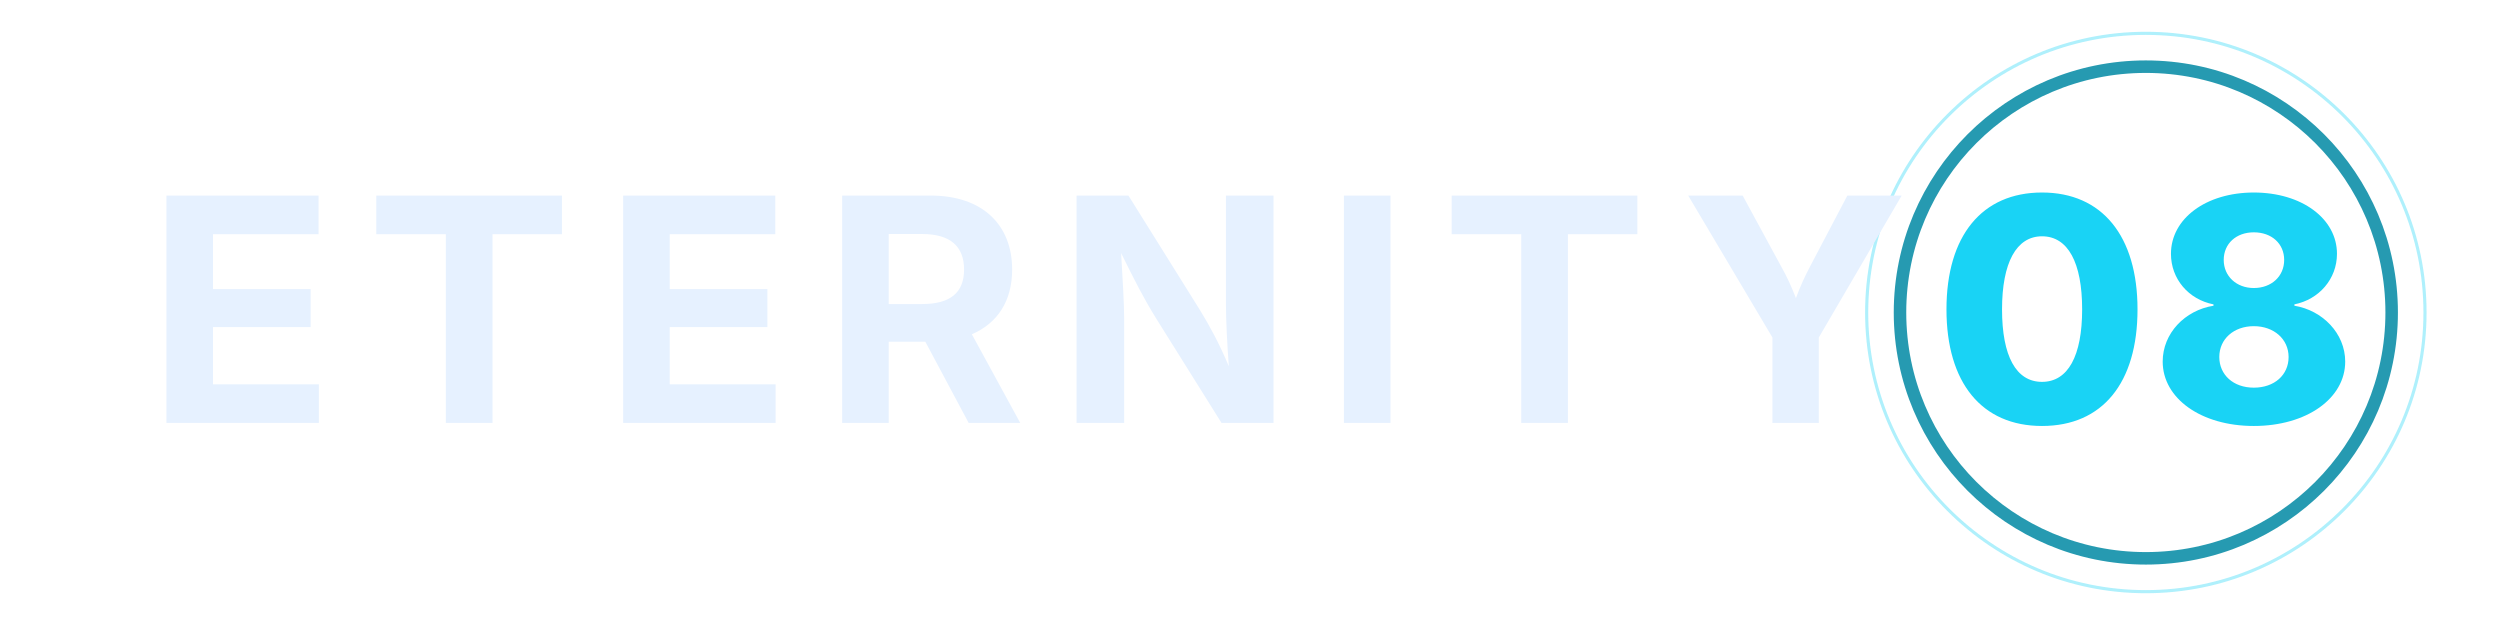
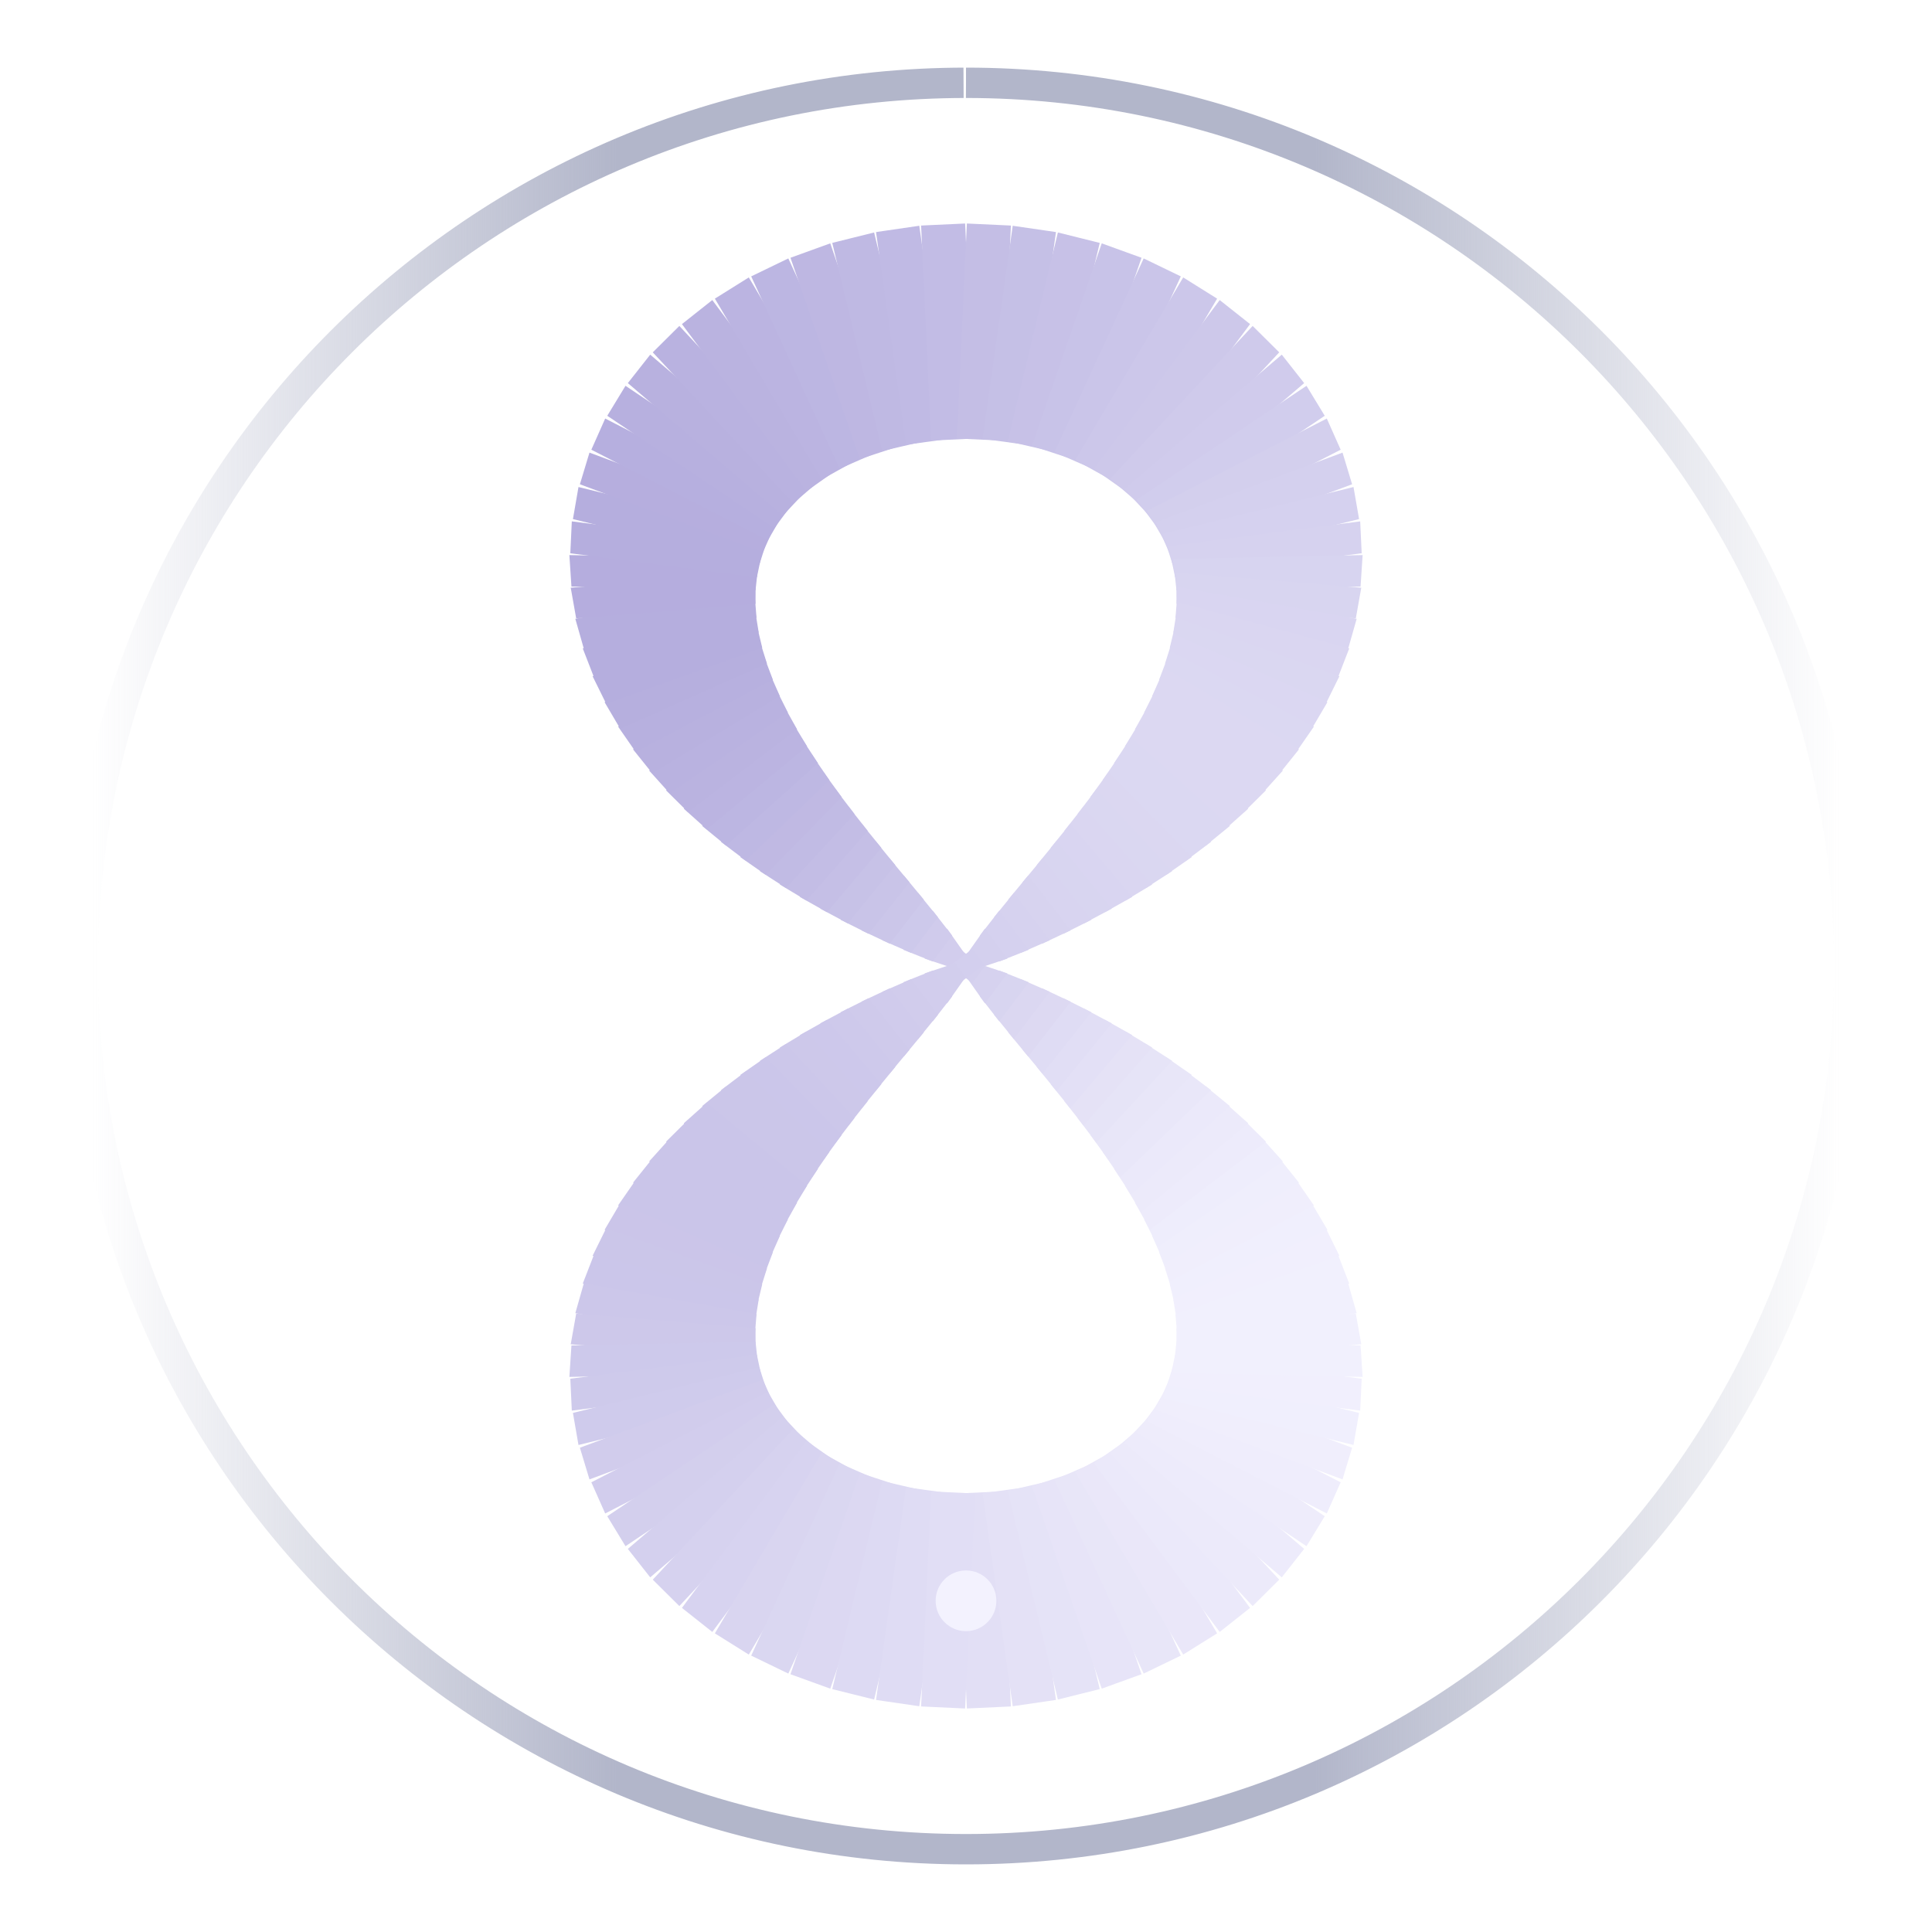
- <svg xmlns="http://www.w3.org/2000/svg" width="1200" height="300" viewBox="0 0 1200 300">
-   <circle cx="1030" cy="150" r="118" fill="none" stroke="#0E8FA8" stroke-width="6" opacity="0.9" />
-   <circle cx="1030" cy="150" r="134" fill="none" stroke="#19D3F5" stroke-width="1.5" opacity="0.35" />
-   <text x="70" y="203" font-family="Inter, 'Inter Display', sans-serif" font-weight="700" font-size="150" letter-spacing="14" fill="#E6F1FF">ETERNITY</text>
-   <text x="1030" y="203" text-anchor="middle" font-family="Inter, 'Inter Display', sans-serif" font-weight="800" font-size="150" fill="#19D3F5">08</text>
+ <svg xmlns="http://www.w3.org/2000/svg" width="140" height="140" viewBox="0 0 140 140">
+   <defs>
+     <linearGradient id="ringfade" x1="0" y1="0" x2="0" y2="1">
+       <stop offset="0" stop-color="#b2b6ca" stop-opacity="0" />
+       <stop offset="0.3" stop-color="#b2b6ca" stop-opacity="1" />
+       <stop offset="0.7" stop-color="#b2b6ca" stop-opacity="1" />
+       <stop offset="1" stop-color="#b2b6ca" stop-opacity="0" />
+     </linearGradient>
+   </defs>
+   <circle cx="70" cy="70" r="64" fill="none" stroke="url(#ringfade)" stroke-width="2.2" stroke-dasharray="402" stroke-dashoffset="0.0" transform="rotate(-90 70 70)" />
+   <g>
+     <polygon points="70.35,123.49 72.94,123.37 72.24,108.39 69.65,108.51" fill="#e2dff5" stroke="#e2dff5" stroke-width="0.6" />
+     <polygon points="73.64,123.30 76.18,122.93 74.09,108.11 71.54,108.46" fill="#e4e1f6" stroke="#e4e1f6" stroke-width="0.6" />
+     <polygon points="76.88,122.79 79.33,122.18 75.85,107.68 73.39,108.25" fill="#e5e3f7" stroke="#e5e3f7" stroke-width="0.6" />
+     <polygon points="80.02,121.98 82.34,121.14 77.50,107.11 75.16,107.88" fill="#e7e4f8" stroke="#e7e4f8" stroke-width="0.6" />
+     <polygon points="83.02,120.87 85.17,119.83 79.00,106.43 76.81,107.39" fill="#e8e6f8" stroke="#e8e6f8" stroke-width="0.6" />
+     <polygon points="85.84,119.48 87.79,118.26 80.34,105.66 78.33,106.78" fill="#eae7f9" stroke="#eae7f9" stroke-width="0.6" />
+     <polygon points="88.44,117.83 90.17,116.46 81.49,104.82 79.69,106.09" fill="#ebe9fa" stroke="#ebe9fa" stroke-width="0.6" />
+     <polygon points="90.78,115.95 92.28,114.46 82.48,103.95 80.88,105.33" fill="#eceafa" stroke="#eceafa" stroke-width="0.6" />
+     <polygon points="92.84,113.87 94.09,112.28 83.29,103.05 81.91,104.53" fill="#edebfb" stroke="#edebfb" stroke-width="0.6" />
+     <polygon points="94.58,111.62 95.59,109.96 83.95,102.15 82.79,103.71" fill="#eeecfb" stroke="#eeecfb" stroke-width="0.6" />
+     <polygon points="96.00,109.26 96.76,107.55 84.47,101.25 83.53,102.86" fill="#efedfc" stroke="#efedfc" stroke-width="0.6" />
+     <polygon points="97.09,106.81 97.61,105.09 84.88,100.35 84.15,101.99" fill="#f0eefc" stroke="#f0eefc" stroke-width="0.6" />
+     <polygon points="97.84,104.34 98.14,102.61 85.18,99.43 84.65,101.10" fill="#f0effd" stroke="#f0effd" stroke-width="0.6" />
+     <polygon points="98.28,101.88 98.36,100.17 85.39,98.50 85.04,100.17" fill="#f1effd" stroke="#f1effd" stroke-width="0.6" />
+     <polygon points="98.42,99.47 98.31,97.79 85.52,97.53 85.34,99.20" fill="#f1f0fd" stroke="#f1f0fd" stroke-width="0.6" />
+     <polygon points="98.29,97.14 98.00,95.51 85.55,96.52 85.54,98.18" fill="#f1f0fd" stroke="#f1f0fd" stroke-width="0.6" />
+     <polygon points="97.93,94.92 97.48,93.34 85.50,95.47 85.63,97.11" fill="#f1f0fd" stroke="#f1f0fd" stroke-width="0.6" />
+     <polygon points="97.37,92.81 96.78,91.29 85.36,94.38 85.62,95.99" fill="#f1f0fd" stroke="#f1f0fd" stroke-width="0.6" />
+     <polygon points="96.64,90.83 95.92,89.37 85.12,93.25 85.50,94.83" fill="#f1effd" stroke="#f1effd" stroke-width="0.6" />
+     <polygon points="95.76,88.98 94.93,87.57 84.79,92.08 85.28,93.64" fill="#f0effd" stroke="#f0effd" stroke-width="0.6" />
+     <polygon points="94.77,87.24 93.84,85.90 84.37,90.89 84.95,92.42" fill="#f0eefc" stroke="#f0eefc" stroke-width="0.6" />
+     <polygon points="93.68,85.62 92.66,84.35 83.87,89.68 84.53,91.17" fill="#efeefc" stroke="#efeefc" stroke-width="0.6" />
+     <polygon points="92.51,84.11 91.42,82.90 83.29,88.46 84.02,89.92" fill="#eeedfc" stroke="#eeedfc" stroke-width="0.6" />
+     <polygon points="91.28,82.70 90.12,81.55 82.63,87.23 83.43,88.66" fill="#edebfb" stroke="#edebfb" stroke-width="0.6" />
+     <polygon points="89.99,81.39 88.77,80.30 81.91,85.99 82.76,87.39" fill="#eceafa" stroke="#eceafa" stroke-width="0.6" />
+     <polygon points="88.66,80.16 87.39,79.12 81.12,84.75 82.02,86.12" fill="#ebe9fa" stroke="#ebe9fa" stroke-width="0.6" />
+     <polygon points="87.29,79.02 85.98,78.03 80.29,83.51 81.22,84.86" fill="#e9e7f9" stroke="#e9e7f9" stroke-width="0.6" />
+     <polygon points="85.90,77.94 84.55,77.00 79.40,82.27 80.37,83.60" fill="#e8e6f8" stroke="#e8e6f8" stroke-width="0.6" />
+     <polygon points="84.47,76.93 83.09,76.04 78.47,81.03 79.47,82.34" fill="#e6e4f7" stroke="#e6e4f7" stroke-width="0.6" />
+     <polygon points="83.03,75.98 81.62,75.13 77.51,79.80 78.53,81.09" fill="#e5e2f6" stroke="#e5e2f6" stroke-width="0.6" />
+     <polygon points="81.58,75.09 80.14,74.28 76.52,78.56 77.56,79.84" fill="#e3e0f6" stroke="#e3e0f6" stroke-width="0.6" />
+     <polygon points="80.10,74.25 78.64,73.47 75.51,77.31 76.56,78.59" fill="#e1def5" stroke="#e1def5" stroke-width="0.6" />
+     <polygon points="78.62,73.45 77.14,72.71 74.48,76.06 75.54,77.33" fill="#dfdcf4" stroke="#dfdcf4" stroke-width="0.6" />
+     <polygon points="77.12,72.70 75.61,71.99 73.44,74.80 74.50,76.08" fill="#ddd9f2" stroke="#ddd9f2" stroke-width="0.6" />
+     <polygon points="75.60,71.99 74.07,71.32 72.41,73.52 73.46,74.81" fill="#dbd7f1" stroke="#dbd7f1" stroke-width="0.6" />
+     <polygon points="74.07,71.31 72.51,70.69 71.38,72.20 72.41,73.52" fill="#d8d5f0" stroke="#d8d5f0" stroke-width="0.6" />
+     <polygon points="72.51,70.69 70.90,70.15 70.40,70.81 71.38,72.20" fill="#d6d2ef" stroke="#d6d2ef" stroke-width="0.6" />
+     <polygon points="70.90,70.15 69.60,69.19 69.10,69.85 70.40,70.81" fill="#d4d0ee" stroke="#d4d0ee" stroke-width="0.6" />
+     <polygon points="69.60,69.19 68.62,67.80 67.49,69.31 69.10,69.85" fill="#d2cded" stroke="#d2cded" stroke-width="0.6" />
+     <polygon points="68.62,67.80 67.59,66.48 65.93,68.69 67.49,69.31" fill="#d0cbec" stroke="#d0cbec" stroke-width="0.6" />
+     <polygon points="67.59,66.48 66.54,65.19 64.40,68.01 65.93,68.68" fill="#cdc9eb" stroke="#cdc9eb" stroke-width="0.6" />
+     <polygon points="66.56,65.20 65.50,63.92 62.88,67.30 64.39,68.01" fill="#cbc6e9" stroke="#cbc6e9" stroke-width="0.6" />
+     <polygon points="65.52,63.94 64.46,62.67 61.38,66.55 62.86,67.29" fill="#c9c4e8" stroke="#c9c4e8" stroke-width="0.6" />
+     <polygon points="64.49,62.69 63.44,61.41 59.90,65.75 61.36,66.53" fill="#c7c2e7" stroke="#c7c2e7" stroke-width="0.6" />
+     <polygon points="63.48,61.44 62.44,60.16 58.42,64.91 59.86,65.72" fill="#c5bfe6" stroke="#c5bfe6" stroke-width="0.6" />
+     <polygon points="62.49,60.20 61.47,58.91 56.97,64.02 58.38,64.87" fill="#c3bde5" stroke="#c3bde5" stroke-width="0.6" />
+     <polygon points="61.53,58.97 60.53,57.66 55.53,63.07 56.91,63.96" fill="#c1bbe4" stroke="#c1bbe4" stroke-width="0.6" />
+     <polygon points="60.60,57.73 59.63,56.40 54.10,62.06 55.45,63.00" fill="#c0b9e3" stroke="#c0b9e3" stroke-width="0.6" />
+     <polygon points="59.71,56.49 58.78,55.14 52.71,60.98 54.02,61.97" fill="#beb8e3" stroke="#beb8e3" stroke-width="0.6" />
+     <polygon points="58.88,55.25 57.98,53.88 51.34,59.84 52.61,60.88" fill="#bcb6e2" stroke="#bcb6e2" stroke-width="0.6" />
+     <polygon points="58.09,54.01 57.24,52.61 50.01,58.61 51.23,59.70" fill="#bbb4e1" stroke="#bbb4e1" stroke-width="0.6" />
+     <polygon points="57.37,52.77 56.57,51.34 48.72,57.30 49.88,58.45" fill="#bab3e0" stroke="#bab3e0" stroke-width="0.6" />
+     <polygon points="56.71,51.54 55.98,50.08 47.49,55.89 48.58,57.10" fill="#b9b2e0" stroke="#b9b2e0" stroke-width="0.6" />
+     <polygon points="56.13,50.32 55.47,48.83 46.32,54.38 47.34,55.65" fill="#b8b1df" stroke="#b8b1df" stroke-width="0.6" />
+     <polygon points="55.63,49.11 55.05,47.58 45.23,52.76 46.16,54.10" fill="#b7b0df" stroke="#b7b0df" stroke-width="0.6" />
+     <polygon points="55.21,47.92 54.72,46.36 44.24,51.02 45.07,52.43" fill="#b6afde" stroke="#b6afde" stroke-width="0.6" />
+     <polygon points="54.88,46.75 54.50,45.17 43.36,49.17 44.08,50.63" fill="#b5aede" stroke="#b5aede" stroke-width="0.6" />
+     <polygon points="54.64,45.62 54.38,44.01 42.63,47.19 43.22,48.71" fill="#b5aede" stroke="#b5aede" stroke-width="0.6" />
+     <polygon points="54.50,44.53 54.37,42.89 42.07,45.08 42.52,46.66" fill="#b5aede" stroke="#b5aede" stroke-width="0.6" />
+     <polygon points="54.45,43.48 54.46,41.82 41.71,42.86 42.00,44.49" fill="#b5adde" stroke="#b5adde" stroke-width="0.6" />
+     <polygon points="54.48,42.47 54.66,40.80 41.58,40.53 41.69,42.21" fill="#b5adde" stroke="#b5adde" stroke-width="0.6" />
+     <polygon points="54.61,41.50 54.96,39.83 41.72,38.12 41.64,39.83" fill="#b5aede" stroke="#b5aede" stroke-width="0.6" />
+     <polygon points="54.82,40.57 55.35,38.90 42.16,35.66 41.86,37.39" fill="#b5aede" stroke="#b5aede" stroke-width="0.6" />
+     <polygon points="55.12,39.65 55.85,38.01 42.91,33.19 42.39,34.91" fill="#b6aede" stroke="#b6aede" stroke-width="0.6" />
+     <polygon points="55.53,38.75 56.47,37.14 44.00,30.74 43.24,32.45" fill="#b6afdf" stroke="#b6afdf" stroke-width="0.6" />
+     <polygon points="56.05,37.85 57.21,36.29 45.42,28.38 44.41,30.04" fill="#b7b0df" stroke="#b7b0df" stroke-width="0.6" />
+     <polygon points="56.71,36.95 58.09,35.47 47.16,26.13 45.91,27.72" fill="#b8b1df" stroke="#b8b1df" stroke-width="0.6" />
+     <polygon points="57.52,36.05 59.12,34.67 49.22,24.05 47.72,25.54" fill="#b9b2e0" stroke="#b9b2e0" stroke-width="0.6" />
+     <polygon points="58.51,35.18 60.31,33.91 51.56,22.17 49.83,23.54" fill="#bab3e0" stroke="#bab3e0" stroke-width="0.6" />
+     <polygon points="59.66,34.34 61.67,33.22 54.16,20.52 52.21,21.74" fill="#bbb4e1" stroke="#bbb4e1" stroke-width="0.6" />
+     <polygon points="61.00,33.57 63.19,32.61 56.98,19.13 54.83,20.17" fill="#bcb6e2" stroke="#bcb6e2" stroke-width="0.6" />
+     <polygon points="62.50,32.89 64.84,32.12 59.98,18.02 57.66,18.86" fill="#beb7e2" stroke="#beb7e2" stroke-width="0.6" />
+     <polygon points="64.15,32.32 66.61,31.75 63.12,17.21 60.67,17.82" fill="#bfb9e3" stroke="#bfb9e3" stroke-width="0.6" />
+     <polygon points="65.91,31.89 68.46,31.54 66.36,16.70 63.82,17.07" fill="#c0bae4" stroke="#c0bae4" stroke-width="0.6" />
+     <polygon points="67.76,31.61 70.35,31.49 69.65,16.51 67.06,16.63" fill="#c2bce5" stroke="#c2bce5" stroke-width="0.6" />
+     <polygon points="69.65,31.49 72.24,31.61 72.94,16.63 70.35,16.51" fill="#c4bee5" stroke="#c4bee5" stroke-width="0.6" />
+     <polygon points="71.54,31.54 74.09,31.89 76.18,17.07 73.64,16.70" fill="#c5c0e6" stroke="#c5c0e6" stroke-width="0.6" />
+     <polygon points="73.39,31.75 75.85,32.32 79.33,17.82 76.88,17.21" fill="#c7c1e7" stroke="#c7c1e7" stroke-width="0.6" />
+     <polygon points="75.16,32.12 77.50,32.89 82.34,18.86 80.02,18.02" fill="#c8c3e8" stroke="#c8c3e8" stroke-width="0.6" />
+     <polygon points="76.81,32.61 79.00,33.57 85.17,20.17 83.02,19.13" fill="#cac5e9" stroke="#cac5e9" stroke-width="0.6" />
+     <polygon points="78.33,33.22 80.34,34.34 87.79,21.74 85.84,20.52" fill="#ccc7ea" stroke="#ccc7ea" stroke-width="0.6" />
+     <polygon points="79.69,33.91 81.49,35.18 90.17,23.54 88.44,22.17" fill="#cdc8ea" stroke="#cdc8ea" stroke-width="0.6" />
+     <polygon points="80.88,34.67 82.48,36.05 92.28,25.54 90.78,24.05" fill="#cfcaeb" stroke="#cfcaeb" stroke-width="0.6" />
+     <polygon points="81.91,35.47 83.29,36.95 94.09,27.72 92.84,26.13" fill="#d0cbec" stroke="#d0cbec" stroke-width="0.6" />
+     <polygon points="82.79,36.29 83.95,37.85 95.59,30.04 94.58,28.38" fill="#d1cded" stroke="#d1cded" stroke-width="0.6" />
+     <polygon points="83.53,37.14 84.47,38.75 96.76,32.45 96.00,30.74" fill="#d3cfed" stroke="#d3cfed" stroke-width="0.6" />
+     <polygon points="84.15,38.01 84.88,39.65 97.61,34.91 97.09,33.19" fill="#d4d0ee" stroke="#d4d0ee" stroke-width="0.6" />
+     <polygon points="84.65,38.90 85.18,40.57 98.14,37.39 97.84,35.66" fill="#d5d1ef" stroke="#d5d1ef" stroke-width="0.6" />
+     <polygon points="85.04,39.83 85.39,41.50 98.36,39.83 98.28,38.12" fill="#d6d2ef" stroke="#d6d2ef" stroke-width="0.6" />
+     <polygon points="85.34,40.80 85.52,42.47 98.31,42.21 98.42,40.53" fill="#d7d4f0" stroke="#d7d4f0" stroke-width="0.6" />
+     <polygon points="85.54,41.82 85.55,43.48 98.00,44.49 98.29,42.86" fill="#d8d5f0" stroke="#d8d5f0" stroke-width="0.6" />
+     <polygon points="85.63,42.89 85.50,44.53 97.48,46.66 97.93,45.08" fill="#d9d5f1" stroke="#d9d5f1" stroke-width="0.6" />
+     <polygon points="85.62,44.01 85.36,45.62 96.78,48.71 97.37,47.19" fill="#dad6f1" stroke="#dad6f1" stroke-width="0.6" />
+     <polygon points="85.50,45.17 85.12,46.75 95.92,50.63 96.64,49.17" fill="#dad7f1" stroke="#dad7f1" stroke-width="0.6" />
+     <polygon points="85.28,46.36 84.79,47.92 94.93,52.43 95.76,51.02" fill="#dbd7f2" stroke="#dbd7f2" stroke-width="0.6" />
+     <polygon points="84.95,47.58 84.37,49.11 93.84,54.10 94.77,52.76" fill="#dbd8f2" stroke="#dbd8f2" stroke-width="0.6" />
+     <polygon points="84.53,48.83 83.87,50.32 92.66,55.65 93.68,54.38" fill="#dcd8f2" stroke="#dcd8f2" stroke-width="0.6" />
+     <polygon points="84.02,50.08 83.29,51.54 91.42,57.10 92.51,55.89" fill="#dcd8f2" stroke="#dcd8f2" stroke-width="0.6" />
+     <polygon points="83.43,51.34 82.63,52.77 90.12,58.45 91.28,57.30" fill="#dcd8f2" stroke="#dcd8f2" stroke-width="0.6" />
+     <polygon points="82.76,52.61 81.91,54.01 88.77,59.70 89.99,58.61" fill="#dcd8f2" stroke="#dcd8f2" stroke-width="0.6" />
+     <polygon points="82.02,53.88 81.12,55.25 87.39,60.88 88.66,59.84" fill="#dbd8f2" stroke="#dbd8f2" stroke-width="0.6" />
+     <polygon points="81.22,55.14 80.29,56.49 85.98,61.97 87.29,60.98" fill="#dbd8f2" stroke="#dbd8f2" stroke-width="0.6" />
+     <polygon points="80.37,56.40 79.40,57.73 84.55,63.00 85.90,62.06" fill="#dbd7f1" stroke="#dbd7f1" stroke-width="0.6" />
+     <polygon points="79.47,57.66 78.47,58.97 83.09,63.96 84.47,63.07" fill="#dad7f1" stroke="#dad7f1" stroke-width="0.6" />
+     <polygon points="78.53,58.91 77.51,60.20 81.62,64.87 83.03,64.02" fill="#dad6f1" stroke="#dad6f1" stroke-width="0.6" />
+     <polygon points="77.56,60.16 76.52,61.44 80.14,65.72 81.58,64.91" fill="#d9d5f1" stroke="#d9d5f1" stroke-width="0.6" />
+     <polygon points="76.56,61.41 75.51,62.69 78.64,66.53 80.10,65.75" fill="#d8d5f0" stroke="#d8d5f0" stroke-width="0.6" />
+     <polygon points="75.54,62.67 74.48,63.94 77.14,67.29 78.62,66.55" fill="#d8d4f0" stroke="#d8d4f0" stroke-width="0.6" />
+     <polygon points="74.50,63.92 73.44,65.20 75.61,68.01 77.12,67.30" fill="#d7d3ef" stroke="#d7d3ef" stroke-width="0.6" />
+     <polygon points="73.46,65.19 72.41,66.48 74.07,68.68 75.60,68.01" fill="#d6d2ef" stroke="#d6d2ef" stroke-width="0.6" />
+     <polygon points="72.41,66.48 71.38,67.80 72.51,69.31 74.07,68.69" fill="#d5d1ef" stroke="#d5d1ef" stroke-width="0.6" />
+     <polygon points="71.38,67.80 70.40,69.19 70.90,69.85 72.51,69.31" fill="#d4d0ee" stroke="#d4d0ee" stroke-width="0.6" />
+     <polygon points="70.40,69.19 69.10,70.15 69.60,70.81 70.90,69.85" fill="#d3cfee" stroke="#d3cfee" stroke-width="0.6" />
+     <polygon points="69.10,70.15 67.49,70.69 68.62,72.20 69.60,70.81" fill="#d2ceed" stroke="#d2ceed" stroke-width="0.6" />
+     <polygon points="67.49,70.69 65.93,71.31 67.59,73.52 68.62,72.20" fill="#d2cded" stroke="#d2cded" stroke-width="0.6" />
+     <polygon points="65.93,71.32 64.40,71.99 66.54,74.81 67.59,73.52" fill="#d1ccec" stroke="#d1ccec" stroke-width="0.6" />
+     <polygon points="64.39,71.99 62.88,72.70 65.50,76.08 66.56,74.80" fill="#d0cbec" stroke="#d0cbec" stroke-width="0.6" />
+     <polygon points="62.86,72.71 61.38,73.45 64.46,77.33 65.52,76.06" fill="#cfcaeb" stroke="#cfcaeb" stroke-width="0.6" />
+     <polygon points="61.36,73.47 59.90,74.25 63.44,78.59 64.49,77.31" fill="#cec9eb" stroke="#cec9eb" stroke-width="0.6" />
+     <polygon points="59.86,74.28 58.42,75.09 62.44,79.84 63.48,78.56" fill="#cdc8eb" stroke="#cdc8eb" stroke-width="0.6" />
+     <polygon points="58.38,75.13 56.97,75.98 61.47,81.09 62.49,79.80" fill="#cdc8ea" stroke="#cdc8ea" stroke-width="0.6" />
+     <polygon points="56.91,76.04 55.53,76.93 60.53,82.34 61.53,81.03" fill="#ccc7ea" stroke="#ccc7ea" stroke-width="0.6" />
+     <polygon points="55.45,77.00 54.10,77.94 59.63,83.60 60.60,82.27" fill="#cbc6ea" stroke="#cbc6ea" stroke-width="0.6" />
+     <polygon points="54.02,78.03 52.71,79.02 58.78,84.86 59.71,83.51" fill="#cbc6e9" stroke="#cbc6e9" stroke-width="0.6" />
+     <polygon points="52.61,79.12 51.34,80.16 57.98,86.12 58.88,84.75" fill="#cbc6e9" stroke="#cbc6e9" stroke-width="0.6" />
+     <polygon points="51.23,80.30 50.01,81.39 57.24,87.39 58.09,85.99" fill="#cac5e9" stroke="#cac5e9" stroke-width="0.6" />
+     <polygon points="49.88,81.55 48.72,82.70 56.57,88.66 57.37,87.23" fill="#cac5e9" stroke="#cac5e9" stroke-width="0.6" />
+     <polygon points="48.58,82.90 47.49,84.11 55.98,89.92 56.71,88.46" fill="#cac5e9" stroke="#cac5e9" stroke-width="0.6" />
+     <polygon points="47.34,84.35 46.32,85.62 55.47,91.17 56.13,89.68" fill="#cac5e9" stroke="#cac5e9" stroke-width="0.6" />
+     <polygon points="46.16,85.90 45.23,87.24 55.05,92.42 55.63,90.89" fill="#cac5e9" stroke="#cac5e9" stroke-width="0.6" />
+     <polygon points="45.07,87.57 44.24,88.98 54.72,93.64 55.21,92.08" fill="#cbc5e9" stroke="#cbc5e9" stroke-width="0.6" />
+     <polygon points="44.08,89.37 43.36,90.83 54.50,94.83 54.88,93.25" fill="#cbc6e9" stroke="#cbc6e9" stroke-width="0.6" />
+     <polygon points="43.22,91.29 42.63,92.81 54.38,95.99 54.64,94.38" fill="#cbc6ea" stroke="#cbc6ea" stroke-width="0.6" />
+     <polygon points="42.52,93.34 42.07,94.92 54.37,97.11 54.50,95.47" fill="#ccc7ea" stroke="#ccc7ea" stroke-width="0.6" />
+     <polygon points="42.00,95.51 41.71,97.14 54.46,98.18 54.45,96.52" fill="#cdc8ea" stroke="#cdc8ea" stroke-width="0.6" />
+     <polygon points="41.69,97.79 41.58,99.47 54.66,99.20 54.48,97.53" fill="#cdc9eb" stroke="#cdc9eb" stroke-width="0.6" />
+     <polygon points="41.64,100.17 41.72,101.88 54.96,100.17 54.61,98.50" fill="#cecaeb" stroke="#cecaeb" stroke-width="0.6" />
+     <polygon points="41.86,102.61 42.16,104.34 55.35,101.10 54.82,99.43" fill="#cfcbec" stroke="#cfcbec" stroke-width="0.6" />
+     <polygon points="42.39,105.09 42.91,106.81 55.85,101.99 55.12,100.35" fill="#d1ccec" stroke="#d1ccec" stroke-width="0.6" />
+     <polygon points="43.24,107.55 44.00,109.26 56.47,102.86 55.53,101.25" fill="#d2cded" stroke="#d2cded" stroke-width="0.6" />
+     <polygon points="44.41,109.96 45.42,111.62 57.21,103.71 56.05,102.15" fill="#d3cfed" stroke="#d3cfed" stroke-width="0.6" />
+     <polygon points="45.91,112.28 47.16,113.87 58.09,104.53 56.71,103.05" fill="#d4d0ee" stroke="#d4d0ee" stroke-width="0.6" />
+     <polygon points="47.72,114.46 49.22,115.95 59.12,105.33 57.52,103.95" fill="#d6d2ef" stroke="#d6d2ef" stroke-width="0.6" />
+     <polygon points="49.83,116.46 51.56,117.83 60.31,106.09 58.51,104.82" fill="#d7d3f0" stroke="#d7d3f0" stroke-width="0.6" />
+     <polygon points="52.21,118.26 54.16,119.48 61.67,106.78 59.66,105.66" fill="#d9d5f0" stroke="#d9d5f0" stroke-width="0.6" />
+     <polygon points="54.83,119.83 56.98,120.87 63.19,107.39 61.00,106.43" fill="#dad7f1" stroke="#dad7f1" stroke-width="0.6" />
+     <polygon points="57.66,121.14 59.98,121.98 64.84,107.88 62.50,107.11" fill="#dcd8f2" stroke="#dcd8f2" stroke-width="0.6" />
+     <polygon points="60.67,122.18 63.12,122.79 66.61,108.25 64.15,107.68" fill="#dddaf3" stroke="#dddaf3" stroke-width="0.6" />
+     <polygon points="63.82,122.93 66.36,123.30 68.46,108.46 65.91,108.11" fill="#dfdcf4" stroke="#dfdcf4" stroke-width="0.6" />
+     <polygon points="67.06,123.37 69.65,123.49 70.35,108.51 67.76,108.39" fill="#e1def5" stroke="#e1def5" stroke-width="0.6" />
+   </g>
+   <circle cx="70.00" cy="116.00" r="2.2" fill="#f5f4ff" opacity="0.9" />
</svg>
